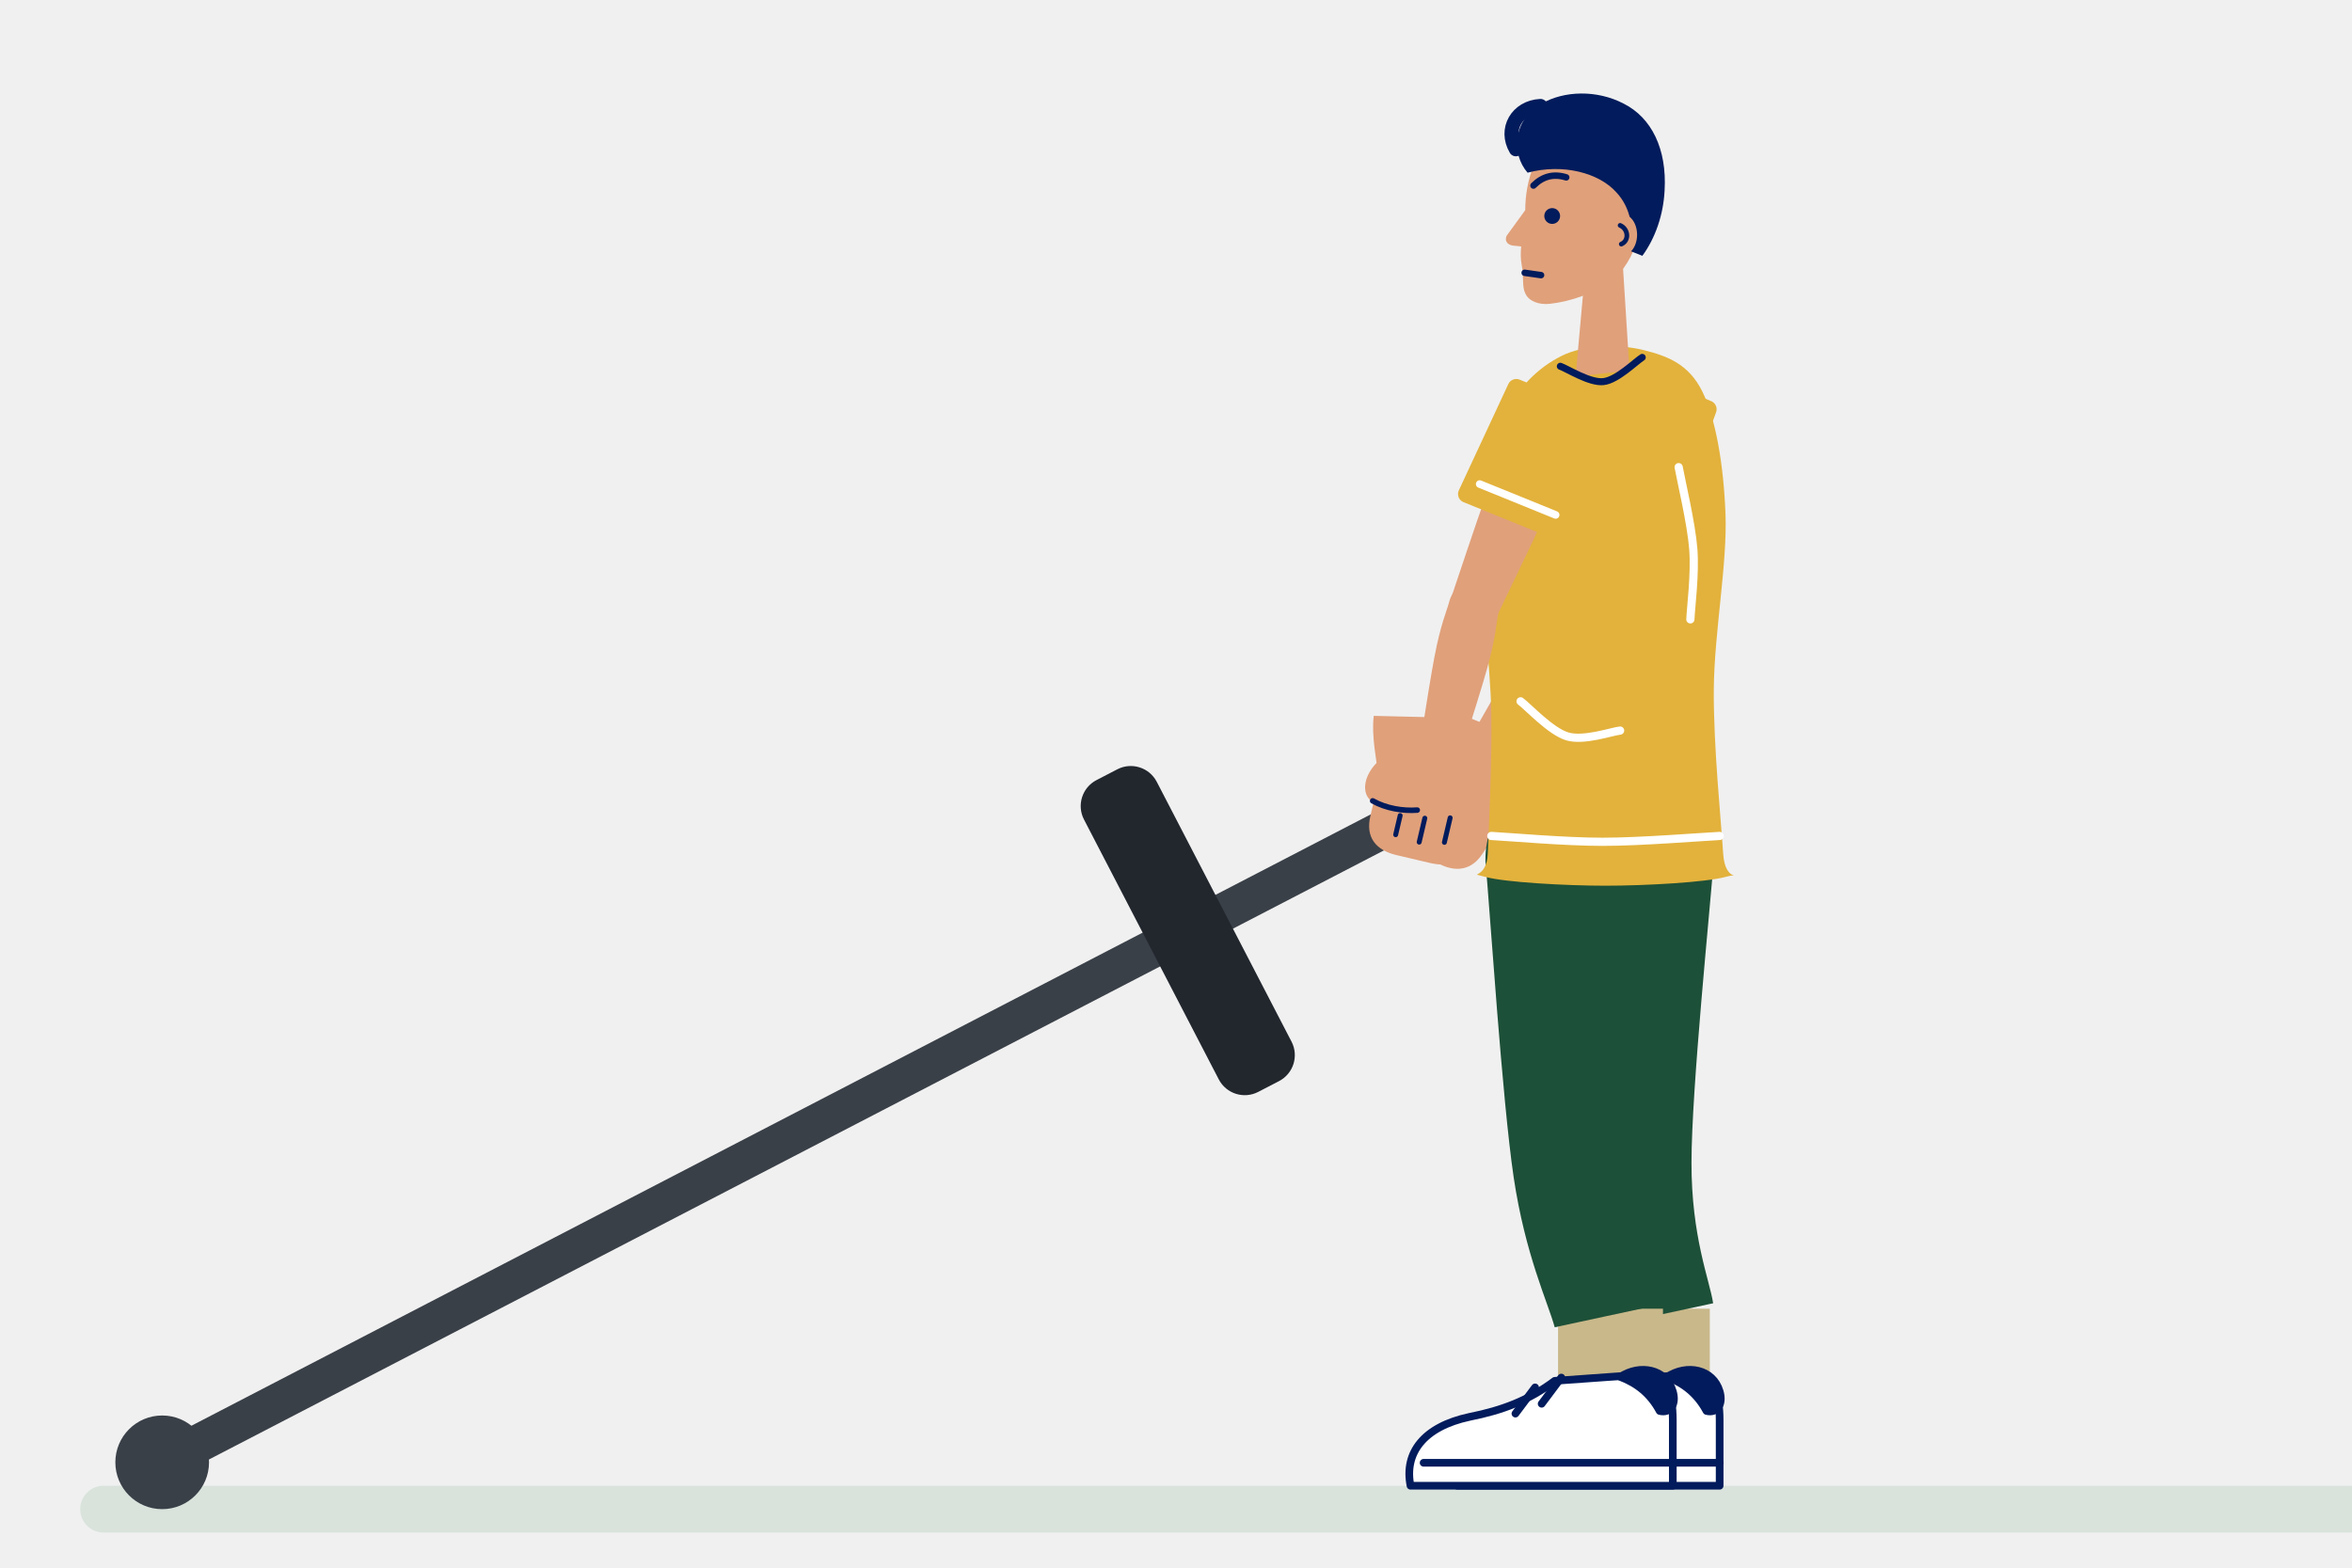
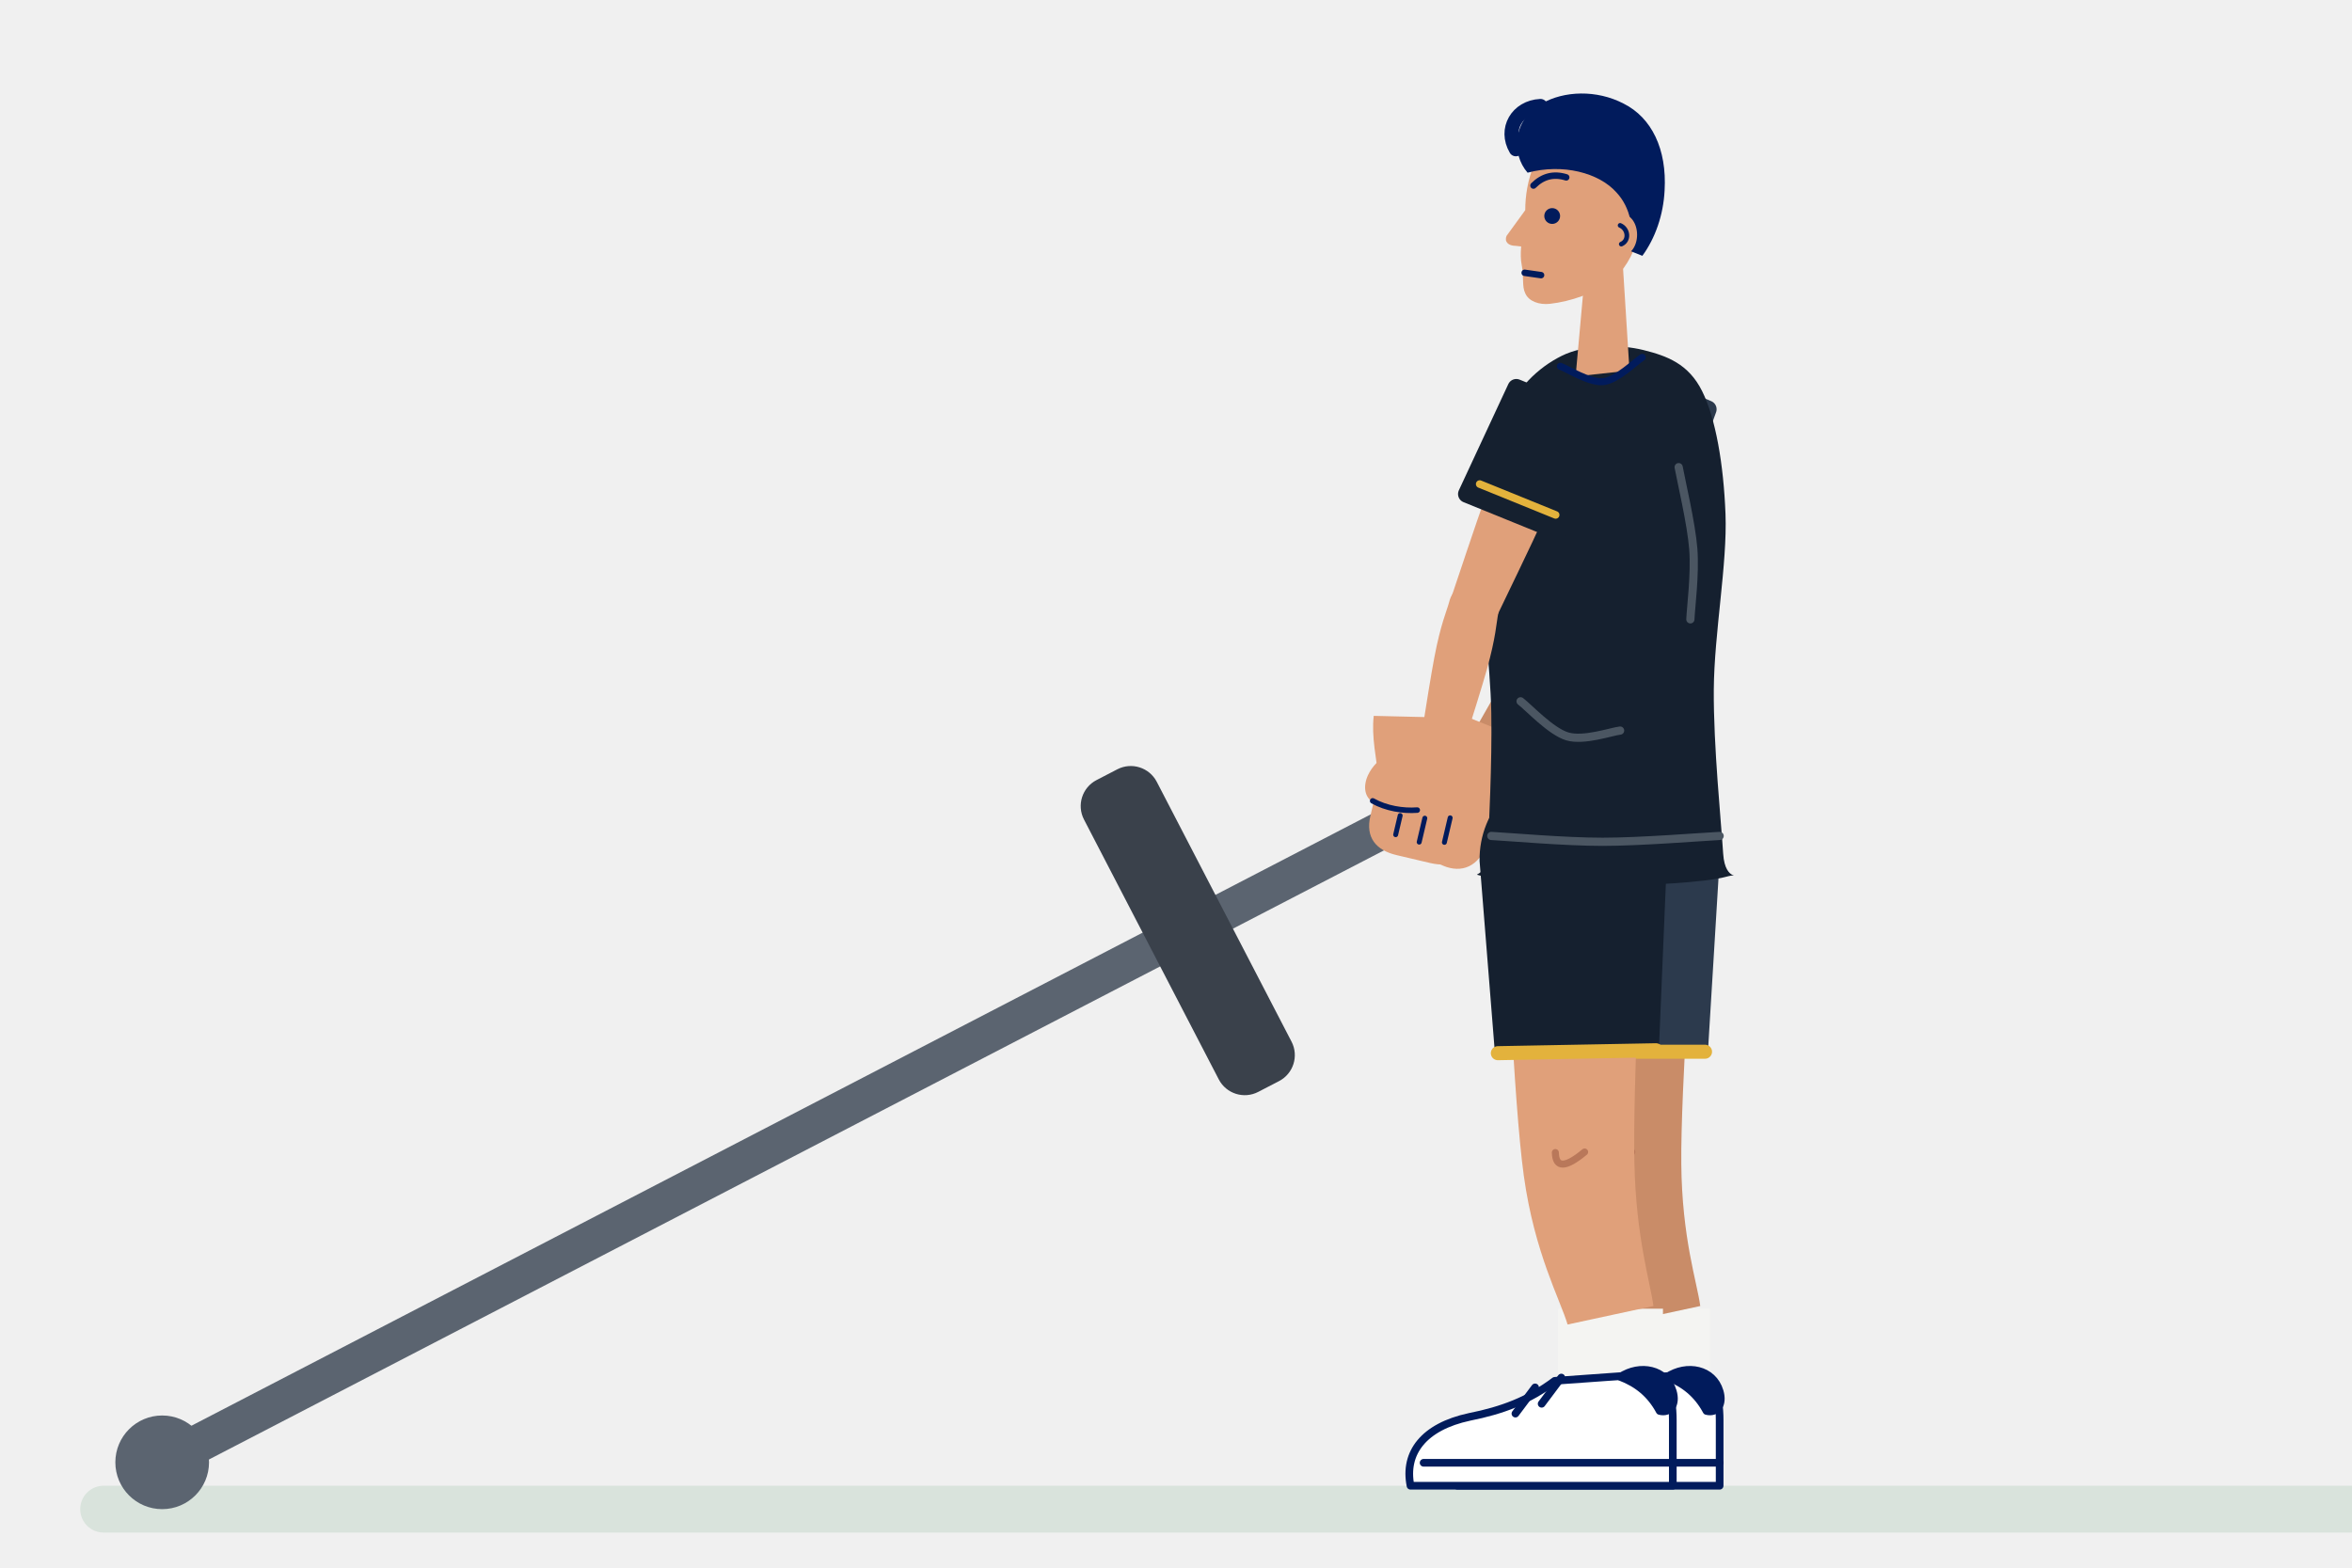
<svg xmlns="http://www.w3.org/2000/svg" viewBox="26.3 32.2 401.7 267.8" role="img" aria-label="Landmine Reverse Lunge, bar at one hip">
  <rect x="40" y="286" width="400" height="8" rx="4" fill="#d9e3dc" />
-   <path d="M54 282 L278.88 165.4" stroke="#3a4048" stroke-width="6.5" stroke-linecap="round" />
-   <circle cx="54" cy="282" r="8" fill="#3a4048" />
+   <path d="M54 282 L278.88 165.4" stroke="#5b6470" stroke-width="6.5" stroke-linecap="round" />
+   <circle cx="54" cy="282" r="8" fill="#5b6470" />
  <g transform="translate(229.16 191.17) rotate(-27.41)">
-     <rect x="-7" y="-30" width="14" height="60" rx="5" fill="#22272e" />
+     <rect x="-7" y="-30" width="14" height="60" rx="5" fill="#3a414b" />
  </g>
-   <path d="M290.42 137.61 C289.45 138.99 287.7 140.71 284.57 145.85 C281.45 150.99 273.82 164.68 271.67 168.45 L276.33 171.55 C278.98 168.12 288.69 155.81 292.23 150.95 C295.77 146.09 296.69 143.81 297.58 142.39 A4.3 4.3 0 0 0 290.42 137.61 Z" fill="#e0a07a" />
-   <path d="M304.84 99.83 C303.68 102.7 300.37 110.62 297.92 117.04 C295.46 123.47 291.43 134.82 290.13 138.37 A4.2 4.2 0 0 0 297.87 141.63 C299.51 138.22 304.8 127.4 307.68 121.16 C310.57 114.91 313.92 107 315.16 104.17 Z" fill="#e0a07a" />
-   <path d="M304.34 96.36 L295.66 114.41 L311.14 120.93 L317.98 102.11 Z" fill="#e3b23c" stroke="#e3b23c" stroke-width="3" stroke-linecap="round" stroke-linejoin="round" />
-   <path d="M297.88 112.74 C300.03 113.64 308.64 117.27 310.79 118.17" fill="none" stroke="#FFFFFF" stroke-width="1.3" stroke-linecap="round" stroke-linejoin="round" />
+   <path d="M290.42 137.61 C289.45 138.99 287.7 140.71 284.57 145.85 C281.45 150.99 273.82 164.68 271.67 168.45 L276.33 171.55 C278.98 168.12 288.69 155.81 292.23 150.95 C295.77 146.09 296.69 143.81 297.58 142.39 A4.3 4.3 0 0 0 290.42 137.61 Z" fill="#c98c68" />
+   <path d="M304.84 99.83 C303.68 102.7 300.37 110.62 297.92 117.04 C295.46 123.47 291.43 134.82 290.13 138.37 A4.2 4.2 0 0 0 297.87 141.63 C299.51 138.22 304.8 127.4 307.68 121.16 C310.57 114.91 313.92 107 315.16 104.17 Z" fill="#c98c68" />
+   <path d="M304.34 96.36 L295.66 114.41 L311.14 120.93 L317.98 102.11 Z" fill="#2c3a4d" stroke="#2c3a4d" stroke-width="3" stroke-linecap="round" stroke-linejoin="round" />
+   <path d="M297.88 112.74 C300.03 113.64 308.64 117.27 310.79 118.17" fill="none" stroke="#e3b23c" stroke-width="1.3" stroke-linecap="round" stroke-linejoin="round" />
  <path transform="translate(274 170) rotate(213.69) scale(1.05 1.05)" d="M0.4 14.8 C-2.2 11.8 -8.6 8.4 -8.6 3.4 V-3.6 C-8.6 -7.2 -6 -8.8 -2.6 -8.8 H3 C6.4 -8.8 8.6 -7.2 8.6 -3.6 V2.4 C9.8 5.8 11.4 9 11.8 12.4 Z" fill="#e0a07a" />
  <g transform="translate(274 170) rotate(213.69) scale(1.05 1.05)">
    <path d="M4.4 -8.2 C1.6 -8.2 -1.4 -8 -4 -7.5 C-6.6 -7 -7.9 -5.8 -7.9 -3.4 V0.2 Q-7.9 2 -6 2 Q-4.2 2 -4.1 0.6 Q-4 2.8 -2.1 2.8 Q-0.2 2.8 -0.1 0.9 Q0 3.1 1.9 3.1 Q3.8 3.1 3.9 1 L4.4 -1 Z" fill="#e0a07a" />
    <path d="M3.9 -8.2 H4.6 C6.6 -8.2 7.9 -7 7.9 -4.6 V0.9 Q7.9 2.9 5.9 2.9 Q3.95 2.9 3.9 1 Z" fill="#e0a07a" />
    <path d="M4.4 8.4 C7.2 8 9.8 6 10.5 2.8 C10.9 0.8 10.2 -0.9 8.6 -1.3 C6.4 -1.8 3.6 -1.6 1.6 -1.1 C0.2 -0.7 -0.3 0.9 0.6 1.9 C1.4 2.8 3.4 3 5.4 3.1 C6.2 4.4 5.8 6.4 4.4 8.4 Z" fill="#e0a07a" />
    <path d="M1.4 -0.9 C3.6 -1.6 6.4 -1.8 8.8 -1.1" fill="none" stroke="#011B5C" stroke-width="0.9" stroke-linecap="round" />
    <path d="M3.9 -5.6 V-2.4 M-0.1 -5.9 V-1.9 M-4.1 -5 V-0.9" fill="none" stroke="#011B5C" stroke-width="0.8" stroke-linecap="round" />
  </g>
-   <path d="M300.4 269.2 L318.32 267.52 L318.32 255.76 L300.4 255.76 Z" fill="#c9b88a" />
-   <path d="M289 179 C289.64 188.03 291.01 219.87 292.81 233.19 C294.62 246.51 298.66 254.64 299.83 258.93 L318.89 254.83 C318.27 250.82 315.17 243.45 315.19 230.81 C315.2 218.17 318.36 187.63 319 179 A15 15 0 0 0 289 179 Z" fill="#1d5038" />
+   <path d="M300.4 269.2 L318.32 267.52 L318.32 255.76 L300.4 255.76 Z" fill="#f4f4f2" />
+   <path d="M292 179 C292.43 188 292.88 219.76 294.55 233.01 C296.22 246.25 300.78 254.22 302.03 258.46 L316.69 255.3 C316.15 251.25 313.56 243.71 313.45 230.99 C313.33 218.28 315.57 187.67 316 179 A12 12 0 0 0 292 179 Z" fill="#c98c68" />
+   <path d="M300 229 q0 4 5 0" fill="none" stroke="#b9785a" stroke-width="1.2" stroke-linecap="round" stroke-linejoin="round" />
+   <path d="M288 179 C288.33 184.48 289.67 206.38 290 211.86 L318 211.86 C318.33 206.38 319.67 184.48 320 179 A16 16 0 0 0 288 179 Z" fill="#2c3a4d" />
+   <path d="M290.5 211.86 L317.5 211.86" fill="none" stroke="#e3b23c" stroke-width="2.4" stroke-linecap="round" stroke-linejoin="round" />
  <g transform="translate(320 286) rotate(0) scale(1.12 1.12)" stroke="#011B5C" stroke-width="1.17" stroke-linejoin="round" stroke-linecap="round">
    <path d="M-40 0 C-41 -5 -38 -9 -31 -10.5 C-26 -11.5 -22 -13 -18 -16 L-4 -17 C-1 -17 0 -14 0 -10 L0 0 Z" fill="#FFFFFF" />
    <path d="M-8 -16.6 C-5 -18.6 -1 -17.8 0 -14.4 C0.6 -12.4 -0.4 -11 -2 -11.4 C-3.4 -14 -5.4 -15.6 -8 -16.6 Z" fill="#011B5C" />
    <path d="M-38 -3.5 H0" fill="none" />
    <path d="M-24 -11 l3 -4 M-20 -12.5 l3 -4" fill="none" />
  </g>
-   <path d="M292.4 269.2 L310.32 267.52 L310.32 255.76 L292.4 255.76 Z" fill="#c9b88a" />
-   <path d="M280 179.28 C280.81 188.29 282.85 220.02 284.82 233.3 C286.8 246.57 290.66 254.66 291.83 258.93 L310.89 254.83 C310.27 250.81 307.32 243.39 307.18 230.7 C307.03 218.02 309.53 187.38 310 178.72 A15 15 0 0 0 280 179.28 Z" fill="#1d5038" />
+   <path d="M292.4 269.2 L310.32 267.52 L310.32 255.76 L292.4 255.76 Z" fill="#f4f4f2" />
+   <path d="M283 179.23 C283.6 188.2 284.73 219.89 286.56 233.1 C288.4 246.3 292.78 254.23 294.03 258.46 L308.69 255.3 C308.15 251.23 305.72 243.66 305.44 230.9 C305.15 218.15 306.74 187.46 307 178.77 A12 12 0 0 0 283 179.23 Z" fill="#e0a07a" />
+   <path d="M291.94 229.08 q0.08 4 5 -0.09" fill="none" stroke="#b9785a" stroke-width="1.2" stroke-linecap="round" stroke-linejoin="round" />
+   <path d="M279 179.3 C279.44 184.77 281.19 206.65 281.62 212.12 L309.62 211.6 C309.85 206.11 310.77 184.18 311 178.7 A16 16 0 0 0 279 179.3 Z" fill="#15202f" />
+   <path d="M282.12 212.11 L309.12 211.61" fill="none" stroke="#e3b23c" stroke-width="2.4" stroke-linecap="round" stroke-linejoin="round" />
  <g transform="translate(312 286) rotate(0) scale(1.12 1.12)" stroke="#011B5C" stroke-width="1.17" stroke-linejoin="round" stroke-linecap="round">
    <path d="M-40 0 C-41 -5 -38 -9 -31 -10.5 C-26 -11.5 -22 -13 -18 -16 L-4 -17 C-1 -17 0 -14 0 -10 L0 0 Z" fill="#FFFFFF" />
    <path d="M-8 -16.6 C-5 -18.6 -1 -17.8 0 -14.4 C0.6 -12.4 -0.4 -11 -2 -11.4 C-3.4 -14 -5.4 -15.6 -8 -16.6 Z" fill="#011B5C" />
    <path d="M-38 -3.5 H0" fill="none" />
    <path d="M-24 -11 l3 -4 M-20 -12.5 l3 -4" fill="none" />
  </g>
-   <path d="M280 182 C276.65 181.08 280.23 182.67 280.4 178 C280.57 173.33 281.15 162.67 281 154 C280.85 145.33 279.17 134.33 279.5 126 C279.83 117.67 280.75 109.5 283 104 C285.25 98.5 289 95 293 93 C297 91 303 91 307 92 C311 93 314.67 94.33 317 99 C319.33 103.67 320.67 111.5 321 120 C321.33 128.5 319.07 140.33 319 150 C318.93 159.67 320.27 172.67 320.6 178 C320.93 183.33 324.35 181.08 321 182 C317.65 182.92 307.33 183.5 300.5 183.5 C293.67 183.5 283.35 182.92 280 182 Z" fill="#e3b23c" />
-   <path d="M281 175 C284.17 175.17 293.5 176 300 176 C306.5 176 316.67 175.17 320 175" fill="none" stroke="#FFFFFF" stroke-width="1.4" stroke-linecap="round" stroke-linejoin="round" />
-   <path d="M313 112 C313.42 114.33 315.17 121.67 315.5 126 C315.83 130.33 315.08 136 315 138" fill="none" stroke="#FFFFFF" stroke-width="1.4" stroke-linecap="round" stroke-linejoin="round" />
-   <path d="M286 152 C287.33 153 291.17 157.17 294 158 C296.83 158.83 301.5 157.17 303 157" fill="none" stroke="#FFFFFF" stroke-width="1.4" stroke-linecap="round" stroke-linejoin="round" />
+   <path d="M280 182 C276.65 181.08 280.23 182.67 280.4 178 C280.57 173.33 281.15 162.67 281 154 C280.85 145.33 279.17 134.33 279.5 126 C279.83 117.67 280.75 109.5 283 104 C285.25 98.5 289 95 293 93 C297 91 303 91 307 92 C311 93 314.67 94.33 317 99 C319.33 103.67 320.67 111.5 321 120 C321.33 128.5 319.07 140.33 319 150 C318.93 159.67 320.27 172.67 320.6 178 C320.93 183.33 324.35 181.08 321 182 C317.65 182.92 307.33 183.5 300.5 183.5 C293.67 183.5 283.35 182.92 280 182 Z" fill="#15202f" />
+   <path d="M281 175 C284.17 175.17 293.5 176 300 176 C306.5 176 316.67 175.17 320 175" fill="none" stroke="#4b5662" stroke-width="1.4" stroke-linecap="round" stroke-linejoin="round" />
+   <path d="M313 112 C313.42 114.33 315.17 121.67 315.5 126 C315.83 130.33 315.08 136 315 138" fill="none" stroke="#4b5662" stroke-width="1.4" stroke-linecap="round" stroke-linejoin="round" />
+   <path d="M286 152 C287.33 153 291.17 157.17 294 158 C296.83 158.83 301.5 157.17 303 157" fill="none" stroke="#4b5662" stroke-width="1.4" stroke-linecap="round" stroke-linejoin="round" />
  <path d="M295.4 96.5 L304.6 95.5 L303.5 78 L296.8 81 Z" fill="#e0a07a" />
  <path d="M292.79 94.77 C294.02 95.21 297.82 97.65 300.15 97.39 C302.48 97.14 305.67 93.94 306.78 93.25" fill="none" stroke="#011B5C" stroke-width="1.2" stroke-linecap="round" stroke-linejoin="round" />
  <g transform="translate(298 70.5) rotate(0)">
    <path d="M-9.6 -10.4 C-10.8 -7.6 -11.2 -4.8 -11.2 -2.4 L-14.4 2 C-14.8 3 -14.1 3.7 -12.8 3.7 L-11.9 3.8 C-12 5 -12 6 -11.8 7 C-11.4 9 -11.8 10.6 -11.2 11.8 C-10.6 13.2 -8.8 13.8 -7 13.6 C-3.4 13.2 0.6 11.8 3.6 9.6 C5.6 8 7.2 5.4 8 2.4 L8.6 -6 L2 -14 Z" fill="#e0a07a" />
    <path d="M-10.8 -8.8 C-13.6 -12 -13.4 -17.8 -8.4 -20.6 C-4.6 -22.8 1 -23 5.6 -20.6 C10.4 -18.2 13 -12.8 12.6 -5.8 C12.4 -1.6 11 2.4 8.8 5.4 L6.8 4.6 C7.4 0.8 6.8 -2.8 4.4 -5.4 C1.4 -8.8 -4.8 -10.4 -10.8 -8.8 Z" fill="#011B5C" />
    <path d="M-12.8 -12.8 C-14.8 -16.2 -12.6 -20 -8.6 -20.2" fill="none" stroke="#011B5C" stroke-width="2.4" stroke-linecap="round" stroke-linejoin="round" />
    <ellipse cx="5.4" cy="1.8" rx="2.5" ry="3.5" fill="#e0a07a" />
    <path d="M5 0.2 C6.4 0.8 6.6 2.8 5.2 3.4" fill="none" stroke="#011B5C" stroke-width="0.8" stroke-linecap="round" stroke-linejoin="round" />
    <circle cx="-6.6" cy="-1.4" r="1.35" fill="#011B5C" />
    <path d="M-9.8 -6.6 Q-7.4 -9 -4.2 -8" fill="none" stroke="#011B5C" stroke-width="1.1" stroke-linecap="round" stroke-linejoin="round" />
    <path d="M-11.3 8.3 l2.8 0.4" fill="none" stroke="#011B5C" stroke-width="1.1" stroke-linecap="round" stroke-linejoin="round" />
  </g>
  <path d="M273.81 135.02 C273.39 136.59 272.37 138.74 271.28 144.47 C270.19 150.19 267.94 165.21 267.27 169.36 L272.73 170.64 C273.98 166.63 278.66 152.18 280.24 146.57 C281.81 140.96 281.86 138.58 282.19 136.98 A4.3 4.3 0 0 0 273.81 135.02 Z" fill="#e0a07a" />
  <path d="M285.81 101.89 C284.88 104.31 282.19 110.98 280.24 116.41 C278.29 121.83 275.13 131.42 274.11 134.42 A4.2 4.2 0 0 0 281.89 137.58 C283.25 134.72 287.68 125.64 290.06 120.39 C292.44 115.15 295.17 108.49 296.19 106.11 Z" fill="#e0a07a" />
-   <path d="M285.27 98.44 L276.82 116.59 L292.38 122.91 L298.98 104.01 Z" fill="#e3b23c" stroke="#e3b23c" stroke-width="3" stroke-linecap="round" stroke-linejoin="round" />
-   <path d="M279.02 114.89 C281.18 115.77 289.83 119.28 291.99 120.16" fill="none" stroke="#FFFFFF" stroke-width="1.3" stroke-linecap="round" stroke-linejoin="round" />
+   <path d="M285.27 98.44 L276.82 116.59 L292.38 122.91 L298.98 104.01 Z" fill="#15202f" stroke="#15202f" stroke-width="3" stroke-linecap="round" stroke-linejoin="round" />
+   <path d="M279.02 114.89 C281.18 115.77 289.83 119.28 291.99 120.16" fill="none" stroke="#e3b23c" stroke-width="1.3" stroke-linecap="round" stroke-linejoin="round" />
  <path transform="translate(270 170) rotate(193.24) scale(1.05 1.05)" d="M0.4 14.8 C-2.2 11.8 -8.6 8.4 -8.6 3.4 V-3.6 C-8.6 -7.2 -6 -8.8 -2.6 -8.8 H3 C6.4 -8.8 8.6 -7.2 8.6 -3.6 V2.4 C9.8 5.8 11.4 9 11.8 12.4 Z" fill="#e0a07a" />
  <g transform="translate(270 170) rotate(193.24) scale(1.05 1.05)">
    <path d="M4.4 -8.2 C1.6 -8.2 -1.4 -8 -4 -7.5 C-6.6 -7 -7.9 -5.8 -7.9 -3.4 V0.2 Q-7.9 2 -6 2 Q-4.2 2 -4.1 0.6 Q-4 2.8 -2.1 2.8 Q-0.2 2.8 -0.1 0.9 Q0 3.1 1.9 3.1 Q3.8 3.1 3.9 1 L4.4 -1 Z" fill="#e0a07a" />
    <path d="M3.9 -8.2 H4.6 C6.6 -8.2 7.9 -7 7.9 -4.6 V0.9 Q7.9 2.9 5.9 2.9 Q3.95 2.9 3.9 1 Z" fill="#e0a07a" />
    <path d="M4.4 8.4 C7.2 8 9.8 6 10.5 2.8 C10.9 0.8 10.2 -0.9 8.6 -1.3 C6.4 -1.8 3.6 -1.6 1.6 -1.1 C0.2 -0.7 -0.3 0.9 0.6 1.9 C1.4 2.8 3.4 3 5.4 3.1 C6.2 4.4 5.8 6.4 4.4 8.4 Z" fill="#e0a07a" />
    <path d="M1.4 -0.9 C3.6 -1.6 6.4 -1.8 8.8 -1.1" fill="none" stroke="#011B5C" stroke-width="0.9" stroke-linecap="round" />
    <path d="M3.9 -5.6 V-2.4 M-0.1 -5.9 V-1.9 M-4.1 -5 V-0.9" fill="none" stroke="#011B5C" stroke-width="0.8" stroke-linecap="round" />
  </g>
</svg>
